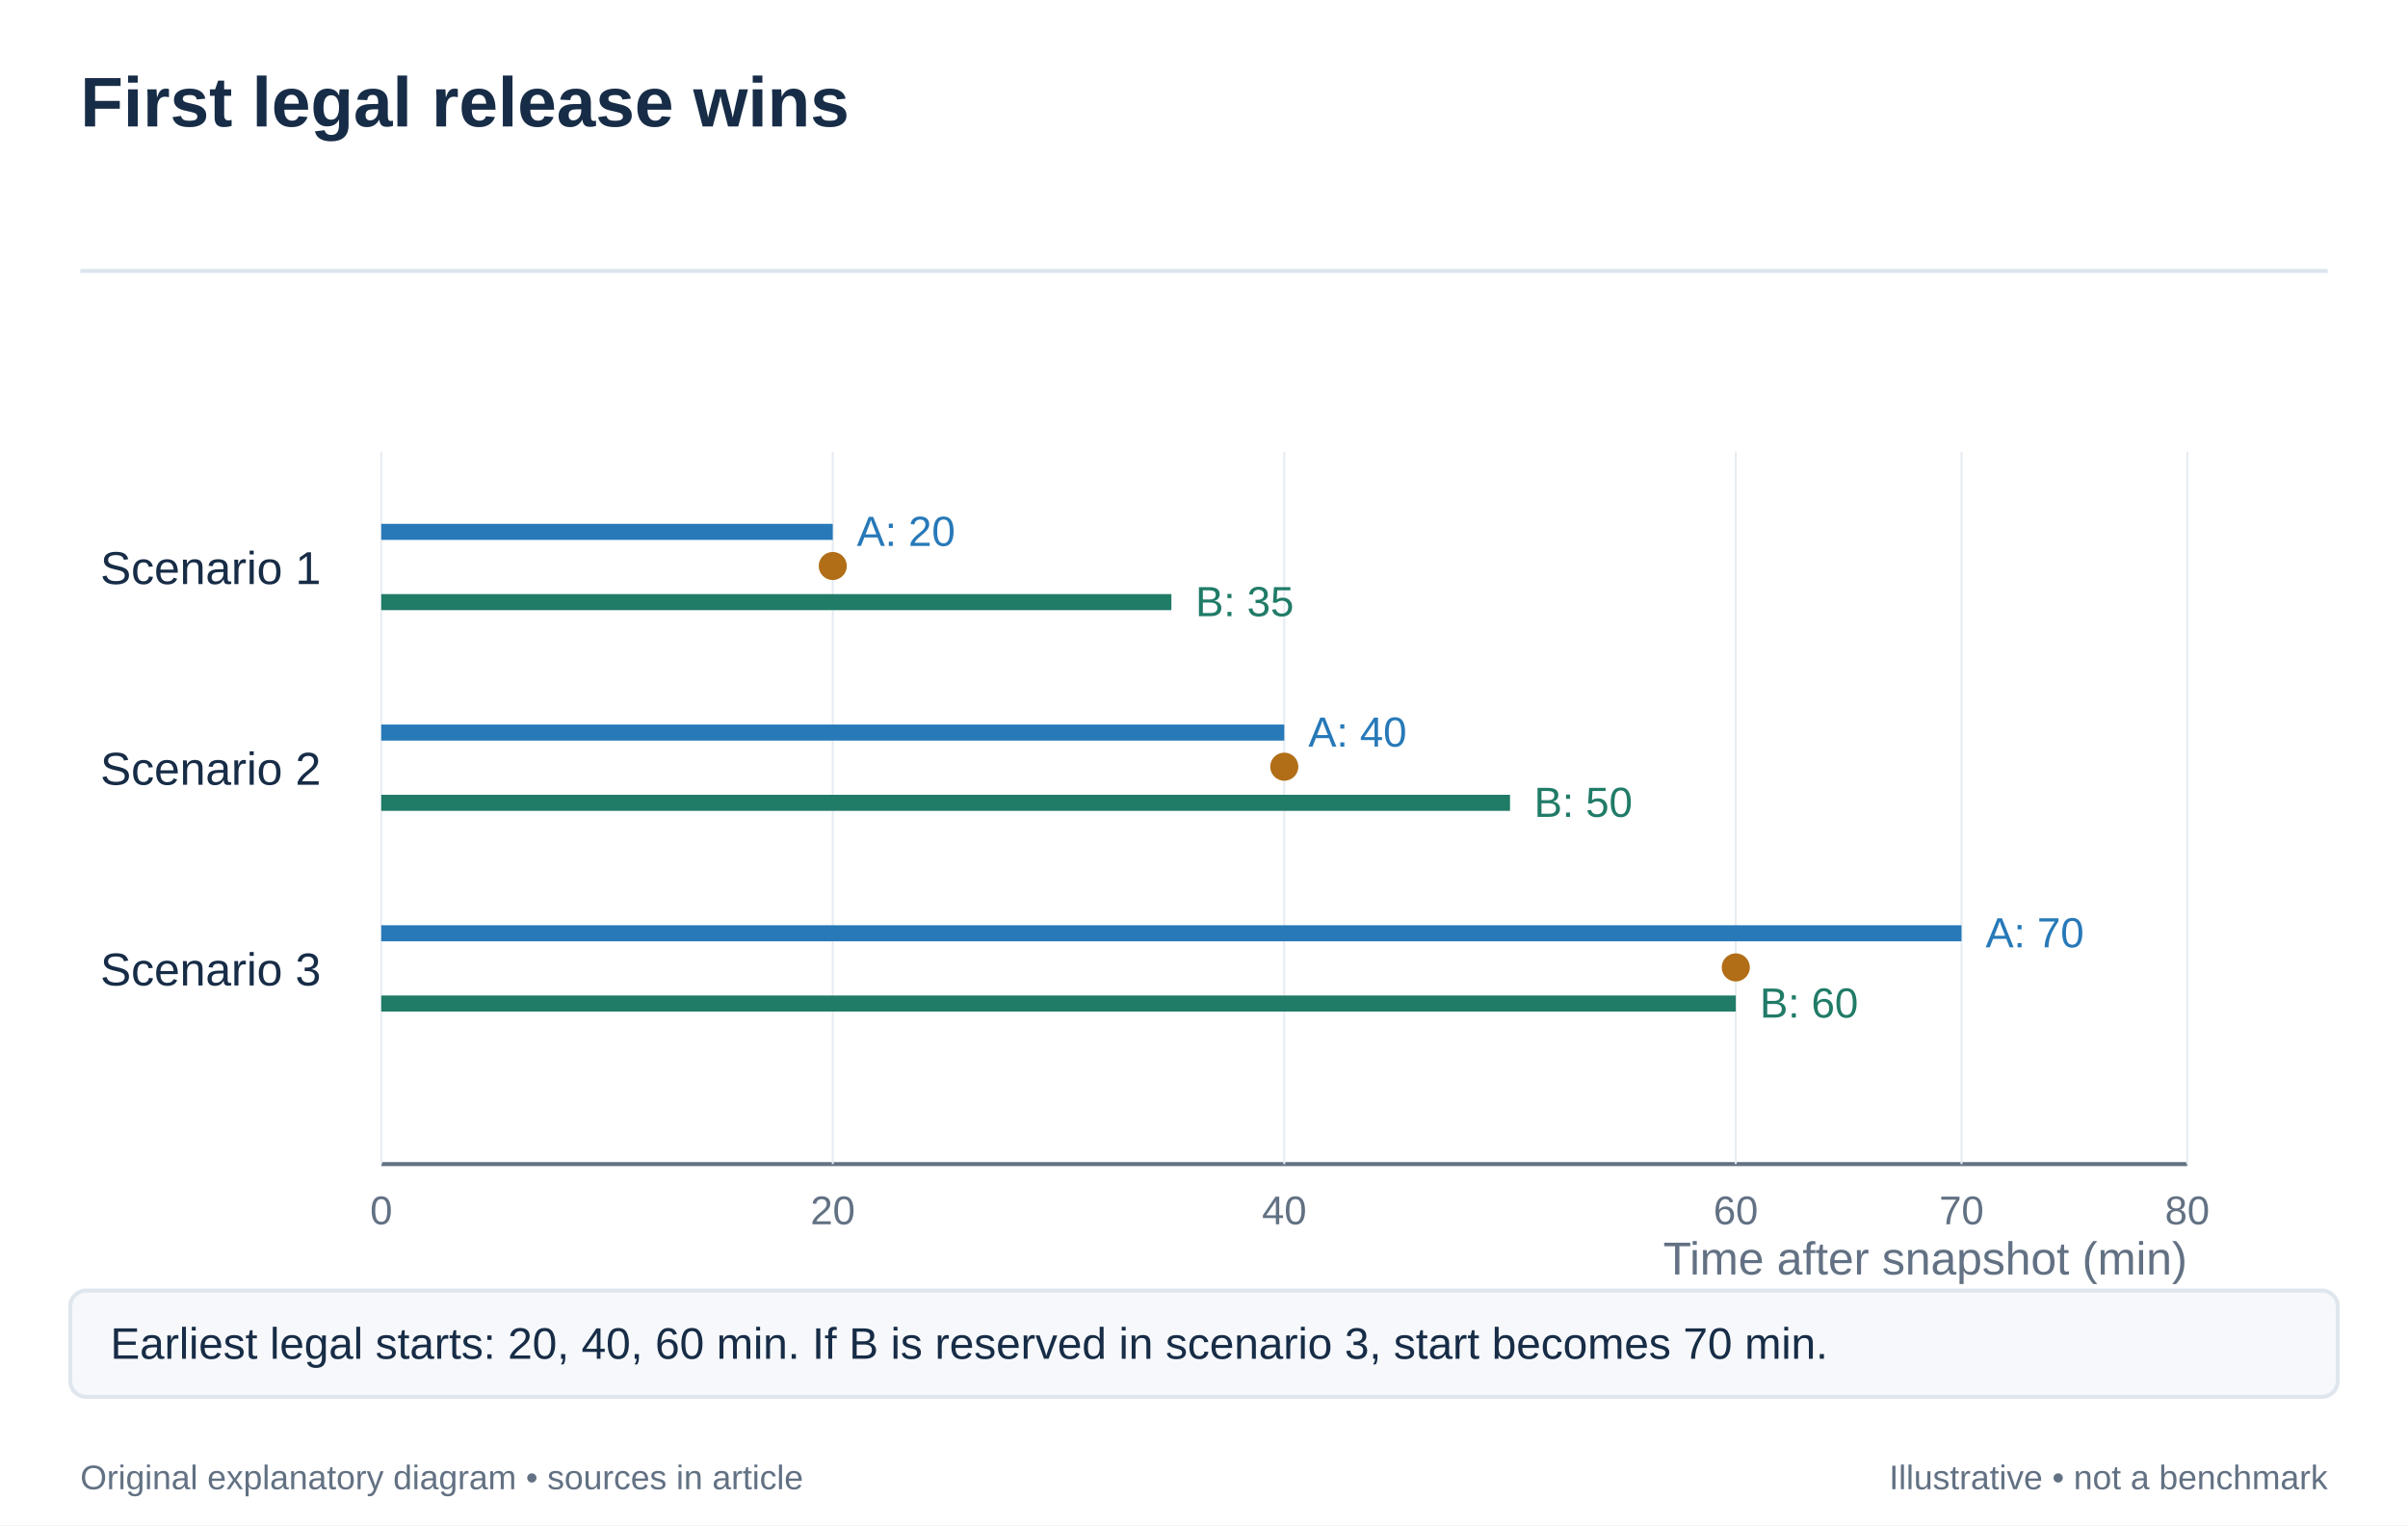
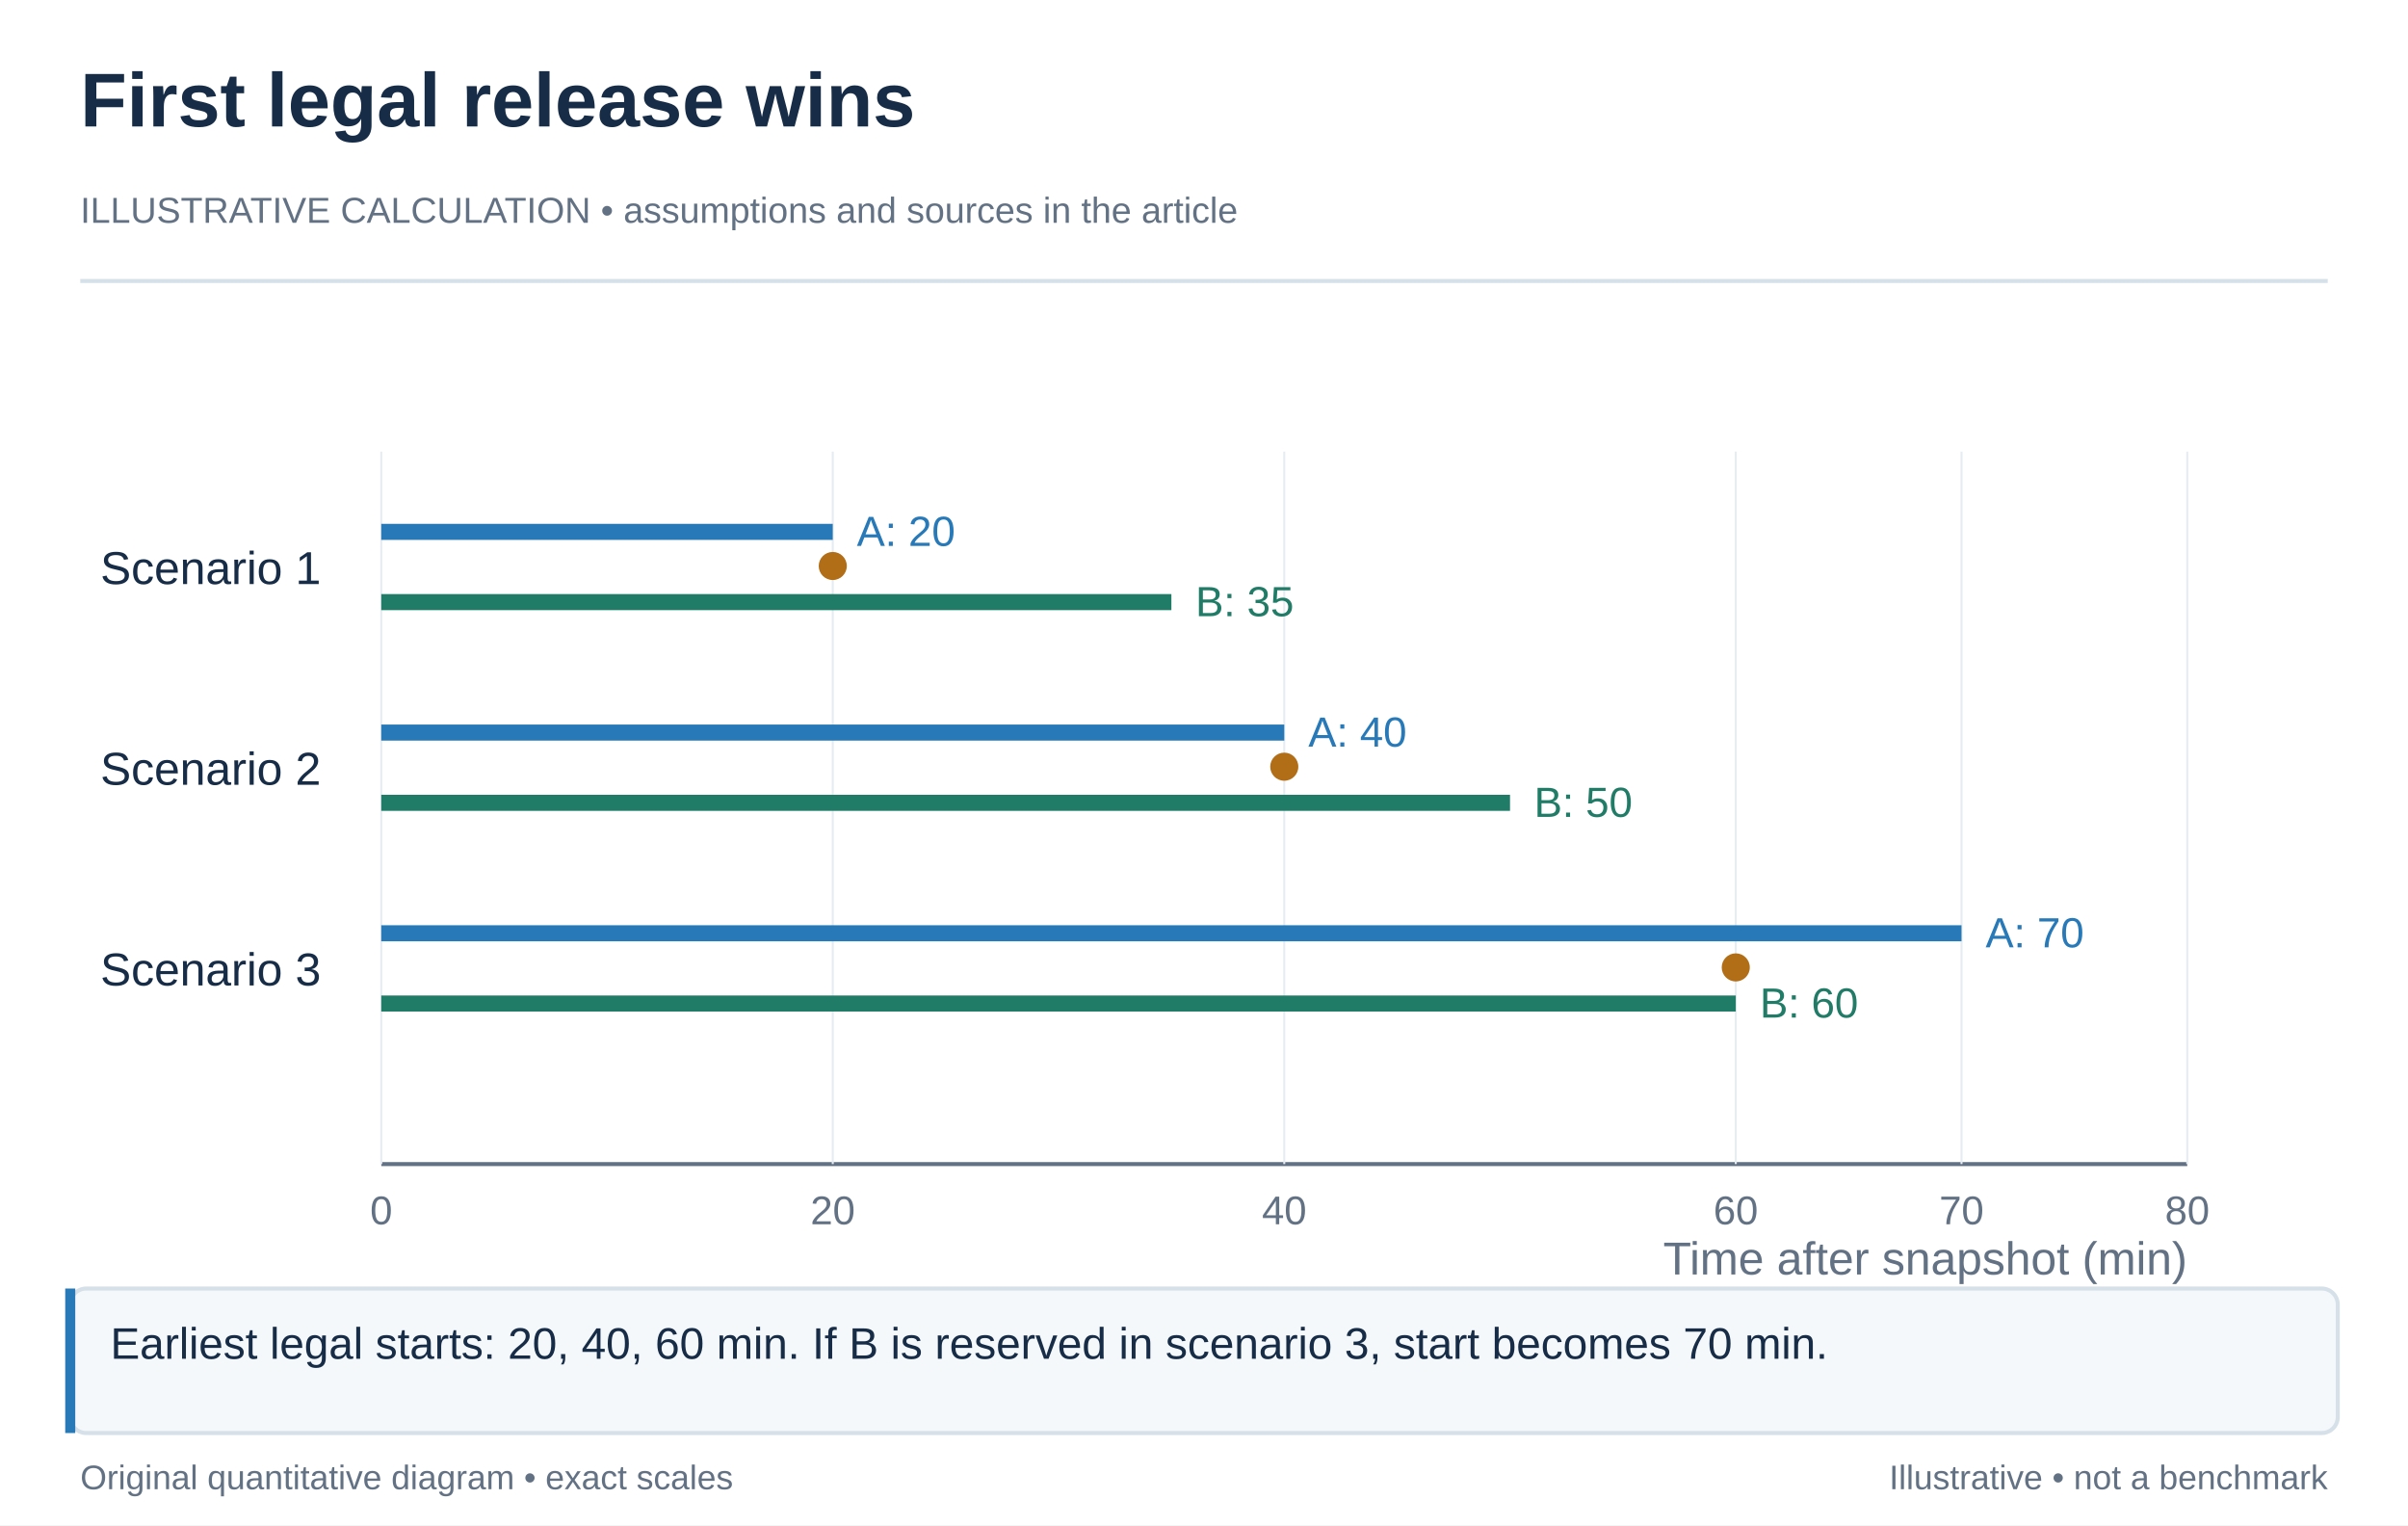
<svg xmlns="http://www.w3.org/2000/svg" width="1200" height="760" viewBox="0 0 1200 760">
  <defs>
    <marker id="a" markerWidth="9" markerHeight="9" refX="8" refY="4" orient="auto-start-reverse">
      <path d="M0,0 L0,8 L9,4 Z" fill="context-stroke" />
    </marker>
    <marker id="a2779b8" markerWidth="9" markerHeight="9" refX="8" refY="4" orient="auto-start-reverse">
      <path d="M0,0 L0,8 L9,4 Z" fill="#2779b8" />
    </marker>
    <marker id="a207b67" markerWidth="9" markerHeight="9" refX="8" refY="4" orient="auto-start-reverse">
      <path d="M0,0 L0,8 L9,4 Z" fill="#207b67" />
    </marker>
    <marker id="a7750a3" markerWidth="9" markerHeight="9" refX="8" refY="4" orient="auto-start-reverse">
      <path d="M0,0 L0,8 L9,4 Z" fill="#7750a3" />
    </marker>
    <marker id="ab16e17" markerWidth="9" markerHeight="9" refX="8" refY="4" orient="auto-start-reverse">
      <path d="M0,0 L0,8 L9,4 Z" fill="#b16e17" />
    </marker>
    <marker id="ab34444" markerWidth="9" markerHeight="9" refX="8" refY="4" orient="auto-start-reverse">
      <path d="M0,0 L0,8 L9,4 Z" fill="#b34444" />
    </marker>
    <marker id="a627183" markerWidth="9" markerHeight="9" refX="8" refY="4" orient="auto-start-reverse">
      <path d="M0,0 L0,8 L9,4 Z" fill="#627183" />
    </marker>
  </defs>
  <rect width="1200" height="760" fill="white" />
  <g font-family="Arial, sans-serif">
-     <text x="40" y="63" fill="#172c46" font-size="35" text-anchor="start" font-weight="bold">First legal release wins</text>
-     <path d="M40,135 L1160,135" fill="none" stroke="#dce5ee" stroke-width="2" />
+     <text x="40" y="63" fill="#172c46" font-size="38" text-anchor="start" font-weight="bold">First legal release wins</text>
+     <text x="40" y="111" fill="#627183" font-size="18" text-anchor="start" font-weight="normal">ILLUSTRATIVE CALCULATION • assumptions and sources in the article</text>
+     <path d="M40,140 L1160,140" fill="none" stroke="#d5e0e8" stroke-width="2" />
    <path d="M190,580 L1090,580" fill="none" stroke="#627183" stroke-width="2" />
    <path d="M190.0,580 L190.0,225" fill="none" stroke="#e6ecf2" stroke-width="1" />
    <text x="190.0" y="610" fill="#627183" font-size="20" text-anchor="middle" font-weight="normal">0</text>
    <path d="M415.0,580 L415.0,225" fill="none" stroke="#e6ecf2" stroke-width="1" />
    <text x="415.0" y="610" fill="#627183" font-size="20" text-anchor="middle" font-weight="normal">20</text>
    <path d="M640.0,580 L640.0,225" fill="none" stroke="#e6ecf2" stroke-width="1" />
    <text x="640.0" y="610" fill="#627183" font-size="20" text-anchor="middle" font-weight="normal">40</text>
    <path d="M865.0,580 L865.0,225" fill="none" stroke="#e6ecf2" stroke-width="1" />
    <text x="865.0" y="610" fill="#627183" font-size="20" text-anchor="middle" font-weight="normal">60</text>
    <path d="M977.5,580 L977.5,225" fill="none" stroke="#e6ecf2" stroke-width="1" />
    <text x="977.5" y="610" fill="#627183" font-size="20" text-anchor="middle" font-weight="normal">70</text>
    <path d="M1090.0,580 L1090.0,225" fill="none" stroke="#e6ecf2" stroke-width="1" />
    <text x="1090.0" y="610" fill="#627183" font-size="20" text-anchor="middle" font-weight="normal">80</text>
    <text x="1090" y="635" fill="#627183" font-size="23" text-anchor="end" font-weight="normal">Time after snapshot (min)</text>
    <text x="50" y="291" fill="#172c46" font-size="23" text-anchor="start" font-weight="normal">Scenario 1</text>
    <path d="M190,265 L415.0,265" fill="none" stroke="#2779b8" stroke-width="8" />
    <text x="427.0" y="272" fill="#2779b8" font-size="21" text-anchor="start" font-weight="normal">A: 20</text>
    <path d="M190,300 L583.75,300" fill="none" stroke="#207b67" stroke-width="8" />
    <text x="595.75" y="307" fill="#207b67" font-size="21" text-anchor="start" font-weight="normal">B: 35</text>
    <circle cx="415.0" cy="282" r="7" fill="#b16e17" />
    <text x="50" y="391" fill="#172c46" font-size="23" text-anchor="start" font-weight="normal">Scenario 2</text>
    <path d="M190,365 L640.0,365" fill="none" stroke="#2779b8" stroke-width="8" />
    <text x="652.0" y="372" fill="#2779b8" font-size="21" text-anchor="start" font-weight="normal">A: 40</text>
    <path d="M190,400 L752.5,400" fill="none" stroke="#207b67" stroke-width="8" />
    <text x="764.5" y="407" fill="#207b67" font-size="21" text-anchor="start" font-weight="normal">B: 50</text>
    <circle cx="640.0" cy="382" r="7" fill="#b16e17" />
    <text x="50" y="491" fill="#172c46" font-size="23" text-anchor="start" font-weight="normal">Scenario 3</text>
    <path d="M190,465 L977.5,465" fill="none" stroke="#2779b8" stroke-width="8" />
    <text x="989.5" y="472" fill="#2779b8" font-size="21" text-anchor="start" font-weight="normal">A: 70</text>
    <path d="M190,500 L865.0,500" fill="none" stroke="#207b67" stroke-width="8" />
    <text x="877.0" y="507" fill="#207b67" font-size="21" text-anchor="start" font-weight="normal">B: 60</text>
    <circle cx="865.0" cy="482" r="7" fill="#b16e17" />
-     <rect x="35" y="643" width="1130" height="53" rx="8" fill="#f6f8fb" stroke="#dfe6ed" stroke-width="2" />
+     <rect x="35" y="642" width="1130" height="72" rx="8" fill="#f5f8fa" stroke="#d5e0e8" stroke-width="2" />
+     <path d="M35,642 L35,714" fill="none" stroke="#2779b8" stroke-width="5" />
    <text x="55" y="677" fill="#172c46" font-size="22" text-anchor="start" font-weight="normal">Earliest legal starts: 20, 40, 60 min. If B is reserved in scenario 3, start becomes 70 min.</text>
-     <text x="40" y="742" fill="#627183" font-size="17" text-anchor="start" font-weight="normal">Original explanatory diagram • sources in article</text>
+     <text x="40" y="742" fill="#627183" font-size="17" text-anchor="start" font-weight="normal">Original quantitative diagram • exact scales</text>
    <text x="1160" y="742" fill="#627183" font-size="17" text-anchor="end" font-weight="normal">Illustrative • not a benchmark</text>
  </g>
</svg>
